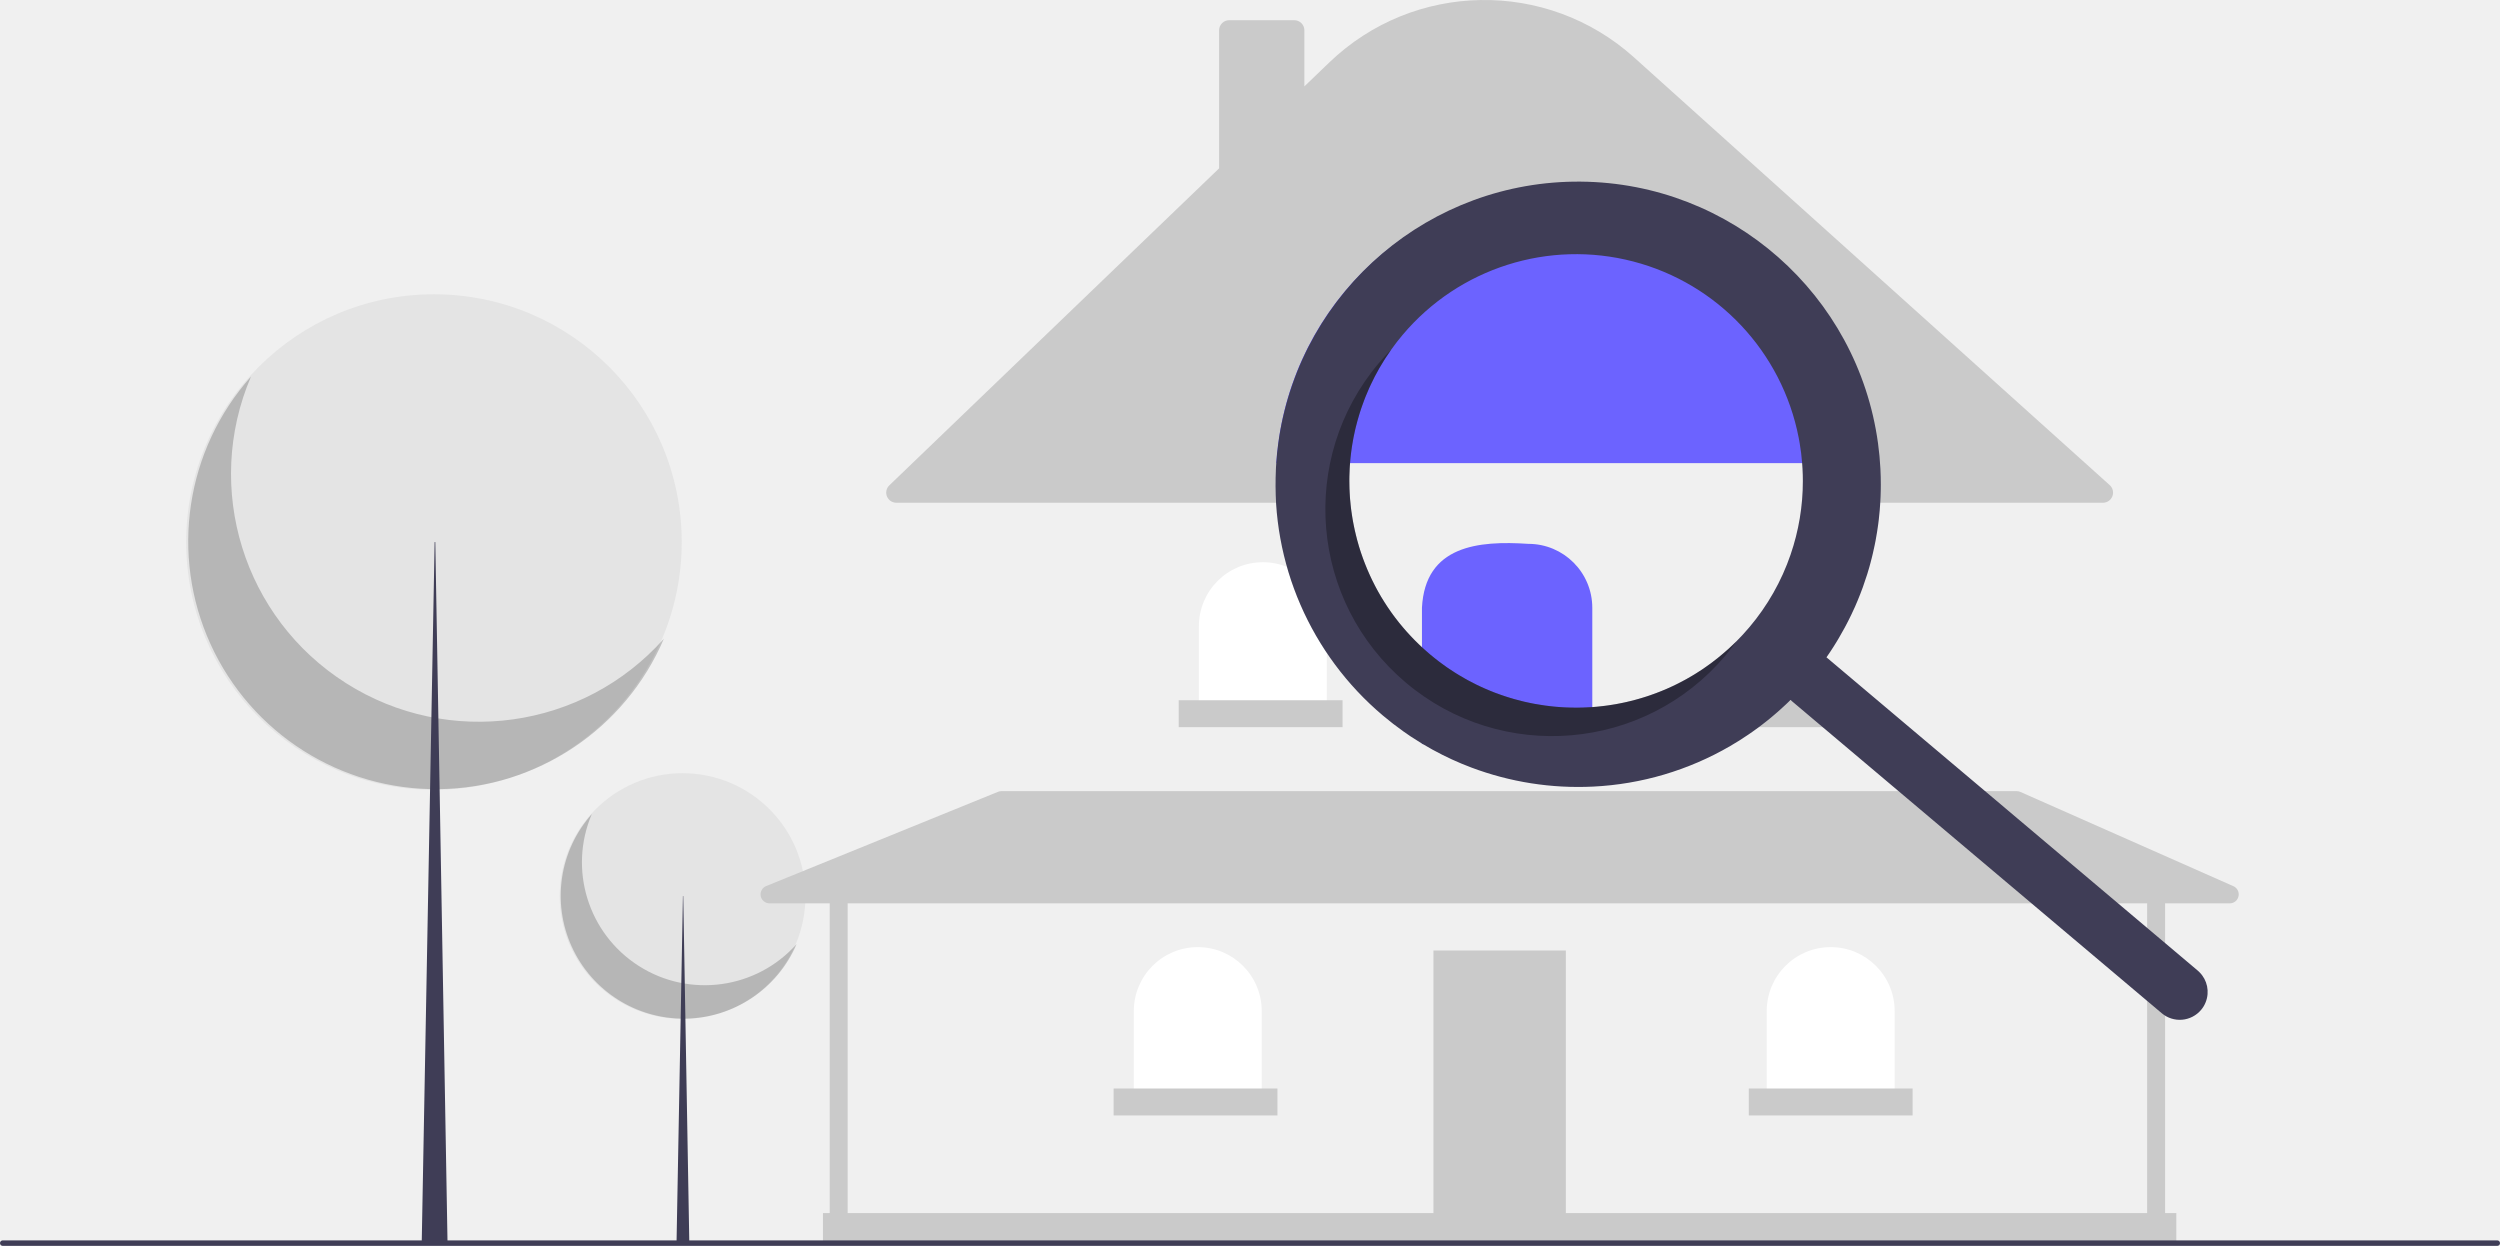
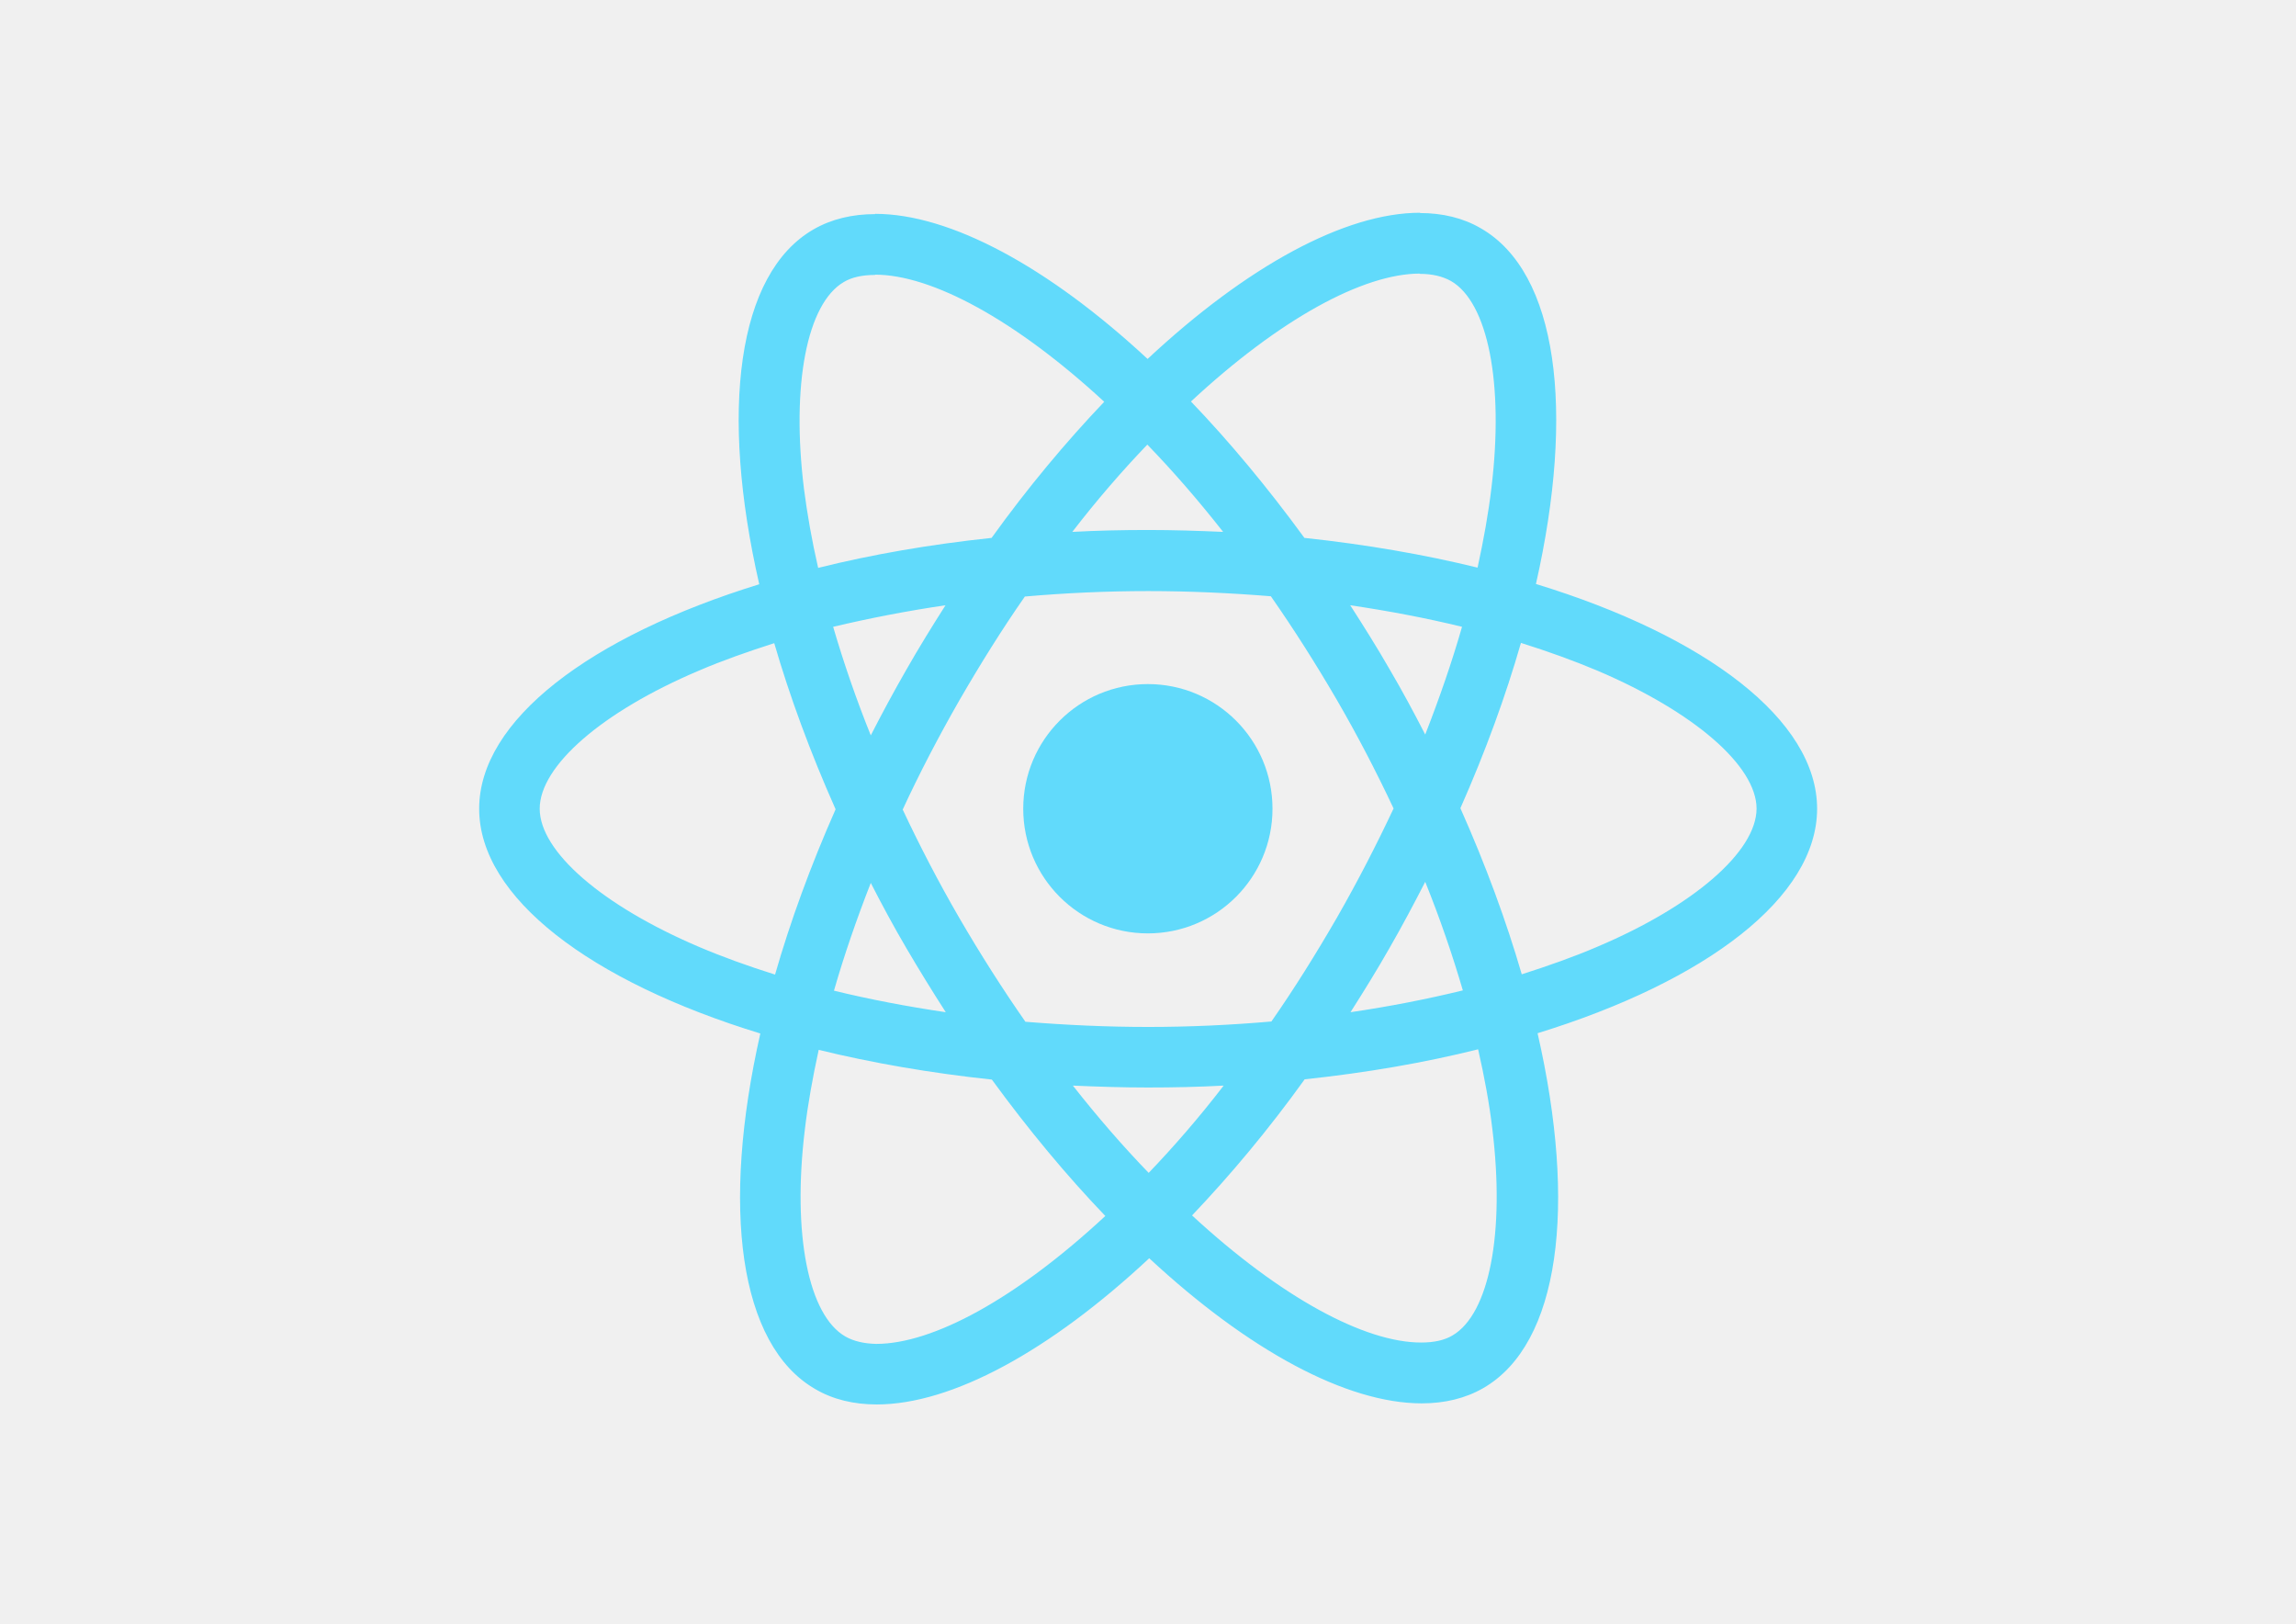
- <svg xmlns="http://www.w3.org/2000/svg" data-name="Layer 1" width="909" height="453" viewBox="0 0 909 453">
-   <circle cx="248.187" cy="325.819" r="44.682" fill="#e4e4e4" />
-   <path d="M360.695,519.474a44.686,44.686,0,0,0,74.454,47.29A44.686,44.686,0,1,1,360.695,519.474Z" transform="translate(-145.5 -223.5)" opacity="0.2" style="isolation:isolate" />
-   <polygon points="248.31 325.819 248.432 325.819 250.642 452.5 245.977 452.5 248.31 325.819" fill="#3f3d56" />
-   <circle cx="157.782" cy="197.087" r="90.087" fill="#e4e4e4" />
-   <path d="M236.764,360.416A90.094,90.094,0,0,0,386.876,455.762,90.095,90.095,0,1,1,236.764,360.416Z" transform="translate(-145.5 -223.5)" opacity="0.2" style="isolation:isolate" />
-   <polygon points="158.029 197.087 158.277 197.087 162.732 452.5 153.327 452.5 158.029 197.087" fill="#3f3d56" />
-   <rect x="338.809" y="320.3" width="412.922" height="122.408" fill="#f0f0f0" />
-   <rect x="521.196" y="345.597" width="48.147" height="97.11" fill="#cacaca" />
-   <rect x="362.882" y="175.859" width="364.775" height="112.615" fill="#f0f0f0" />
-   <path d="M910.139,406.295H471.401a3.672,3.672,0,0,1-2.545-6.32l119.907-115.256V234.517a3.676,3.676,0,0,1,3.672-3.672h23.665a3.676,3.676,0,0,1,3.672,3.672v20.396l9.057-8.706a81.373,81.373,0,0,1,110.8-1.842L912.594,399.892a3.673,3.673,0,0,1-2.455,6.403Z" transform="translate(-145.5 -223.5)" fill="#cacaca" />
-   <path d="M459.176,204.421h0a23.257,23.257,0,0,1,23.257,23.257v31.418a0,0,0,0,1,0,0H435.919a0,0,0,0,1,0,0v-31.418A23.257,23.257,0,0,1,459.176,204.421Z" fill="#fff" />
-   <path d="M545.27,204.829h0a23.257,23.257,0,0,1,23.257,23.257v31.418a0,0,0,0,1,0,0H522.012a0,0,0,0,1,0,0v-31.418A23.257,23.257,0,0,1,545.27,204.829Z" fill="#fff" />
-   <path d="M631.363,205.237h0a23.257,23.257,0,0,1,23.257,23.257v31.418a0,0,0,0,1,0,0H608.106a0,0,0,0,1,0,0v-31.418A23.257,23.257,0,0,1,631.363,205.237Z" fill="#fff" />
-   <path d="M665.637,344.373h0a23.257,23.257,0,0,1,23.257,23.257v31.418a0,0,0,0,1,0,0H642.38a0,0,0,0,1,0,0v-31.418A23.257,23.257,0,0,1,665.637,344.373Z" fill="#fff" />
-   <path d="M435.511,344.373h0a23.257,23.257,0,0,1,23.257,23.257v31.418a0,0,0,0,1,0,0H412.254a0,0,0,0,1,0,0v-31.418A23.257,23.257,0,0,1,435.511,344.373Z" fill="#fff" />
-   <path d="M957.557,545.711,880.097,511.437a3.264,3.264,0,0,0-1.321-.279H509.618a3.263,3.263,0,0,0-1.229.24l-84.315,34.274a3.264,3.264,0,0,0,1.229,6.288H447.179v112.615h-2.448V676H936.809V664.575h-4.08v-112.615H956.236A3.264,3.264,0,0,0,957.557,545.711Zm-31.356,118.864H453.707v-112.615H926.2Z" transform="translate(-145.5 -223.5)" fill="#cacaca" />
-   <rect x="428.575" y="254.608" width="59.572" height="9.793" fill="#cacaca" />
-   <rect x="515.892" y="254.608" width="59.572" height="9.793" fill="#cacaca" />
-   <rect x="603.209" y="254.608" width="59.572" height="9.793" fill="#cacaca" />
-   <rect x="635.851" y="395.784" width="59.572" height="9.793" fill="#cacaca" />
-   <rect x="404.909" y="395.784" width="59.572" height="9.793" fill="#cacaca" />
-   <path d="M1053.5,676.5h-907a1,1,0,0,1,0-2h907a1,1,0,0,1,0,2Z" transform="translate(-145.5 -223.5)" fill="#3f3d56" />
-   <path d="M825.366,397.68c0,.64-.01,1.29-.02,1.93-.01.77-.03,1.53-.06,2.3-.03.67-.06,1.33-.1,1.99-.12,2.21-.31,4.41-.57,6.62-.06.56-.13,1.11-.21,1.67-.06.43-.12.87-.19,1.31-.07.49-.14.98-.22,1.47q-.24,1.56-.54,3.12c-.1.52-.2,1.04-.31,1.56-.21,1.03-.44,2.07-.68,3.1-.02.08-.04.17-.06.25-.12.51-.24,1.01-.37,1.52-.04.15-.07.29-.12.44-.09.38-.19.76-.29,1.14-.14.53-.28,1.05-.43,1.58-.24.82-.48,1.63-.73,2.45a2.581,2.581,0,0,0-.08.26c-.48,1.55-.99,3.08-1.55,4.6-.29.8-.6,1.61-.91,2.41-.31.8-.63,1.6-.96,2.39-.32.77-.65,1.54-.98,2.3-.08.18-.16.36-.25.54-.35.79-.71,1.56-1.08,2.33-.01.01-.01.03-.02.04-.29.62-.6,1.24-.91,1.85a.075.075,0,0,1-.02.05c-.3.6-.61,1.2-.93,1.79l-.51.97-.06.11c-.64,1.19-1.3,2.37-2,3.54-.15.26-.3.52-.45.77-.15.26-.31.52-.47.77q-.15.27-.33.54c-.21.34-.42.69-.64,1.03-.04.07-.09.14-.13.21-.38.59-.76,1.17-1.14,1.76-.47.71-.95,1.41-1.44,2.11l-10.86,17.38-.47-.39-.13-.12h-.01l-.43-.36-1.18-1c-.36.35-.71.7-1.07,1.04-.14.14-.29.27-.43.41-.11.1-.21.2-.32.3a104.718,104.718,0,0,1-69.98,29.75h-.03a114.298,114.298,0,0,1-57.03-13.46c-.39-.2-.77-.4-1.15-.63-2.28-1.24-4.51-2.55-6.7-3.95-.01-.01-.02-.01-.03-.02q-3.81-2.7-7.44-5.76a109.927,109.927,0,0,1-38.93-89.79c.03-.67.07-1.33.12-2q.24-3.63.74-7.23c.09-.67.19-1.34.29-2h213.78q.63,4.59.87,9.23C825.316,393.83,825.366,395.75,825.366,397.68Z" transform="translate(-145.5 -223.5)" fill="#f0f0f0" />
-   <path d="M824.346,382.67a108.092,108.092,0,0,0-213.78,0c-.1.66-.2,1.33-.29,2q-.495,3.6-.74,7.23H825.217Q824.976,387.265,824.346,382.67Z" transform="translate(-145.5 -223.5)" fill="#6c63ff" />
-   <path d="M724.459,494.047H662.521V444.5c1.143-22.643,20.496-24.471,38.68-23.256a23.256,23.256,0,0,1,23.257,23.256Z" transform="translate(-145.5 -223.5)" fill="#6c63ff" />
-   <path d="M662.516,458.82V458.83c0,.01.01.01.02.01ZM637.606,382.67c-.04.25-.09.5-.13.75.04-.25.09-.5.14-.75Zm-1.24,9.23c-.03.38-.06.76-.08,1.14q.03-.57.09-1.14a1.475,1.475,0,0,1,.01-.21C636.376,391.76,636.376,391.83,636.366,391.9Zm26.15,66.93c0,.01.01.01.02.01l-.02-.02Zm-24.91-76.16c-.04.25-.09.5-.13.75.04-.25.09-.5.14-.75Zm-1.32,10.37q.03-.57.09-1.14a1.475,1.475,0,0,1,.01-.21c-.01.07-.01.14-.02.21C636.336,392.28,636.306,392.66,636.286,393.04ZM945.226,577a6.772,6.772,0,0,0-.62-.58l-.01-.01-49.52-41.79-1.28-1.08-4.87-4.11-1.22-1.03L880.766,522.54l-1.9-1.6L874.937,517.62l-2.01-1.7-18.96-15.99L843.096,490.76l-1.46-1.23-32.03-27.03c.49-.7.97-1.4,1.44-2.11.38-.59.76-1.17,1.14-1.76.04-.07.09-.14.13-.21.22-.34.43-.69.64-1.03q.18-.27.33-.54c.16-.25.32-.51.47-.77.15-.25.3-.51.45-.77.7-1.17,1.36-2.35,2-3.54l.06-.11.51-.97c.32-.59.63-1.19.93-1.79a.075.075,0,0,0,.02-.05c.31-.61.62-1.23.91-1.85.01-.01.01-.03.02-.04.37-.77.73-1.54,1.08-2.33.09-.18.17-.36.25-.54.33-.76.66-1.53.98-2.3.33-.79.65-1.59.96-2.39.31-.8.62-1.61.91-2.41q.825-2.295,1.55-4.6a2.581,2.581,0,0,1,.08-.26c.25-.82.49-1.63.73-2.45.15-.53.29-1.05.43-1.58.1-.38.2-.76.29-1.14.05-.15.08-.29.12-.44.13-.51.25-1.01.37-1.52.02-.08.04-.17.06-.25.24-1.03.47-2.07.68-3.1.11-.52.21-1.04.31-1.56.19-1.04.38-2.08.54-3.12.08-.49.15-.98.22-1.47.07-.44.13-.88.19-1.31.08-.56.15-1.11.21-1.67.26-2.21.45-4.41.57-6.62.04-.66.07-1.32.1-1.99.03-.77.05-1.53.06-2.3.01-.64.02-1.29.02-1.93,0-1.93-.05-3.85-.15-5.78q-.24-4.635-.87-9.23a110.052,110.052,0,0,0-217.78-2c-.1.66-.2,1.33-.29,2q-.495,3.6-.74,7.23c-.05.67-.09,1.33-.12,2a109.927,109.927,0,0,0,38.93,89.79q3.63,3.06,7.44,5.76c.01.01.02.01.03.02.85.6,1.7,1.19,2.56,1.77,1.37.9,2.75,1.78,4.14,2.62.11.06.22.13.33.19,1.2.72,2.41,1.41,3.62,2.08h.01a108.153,108.153,0,0,0,13.99,6.44,110.384,110.384,0,0,0,44.23,6.94h.03a109.761,109.761,0,0,0,49.91-14.77c2.21-1.28,4.39-2.65,6.52-4.11.53-.36,1.07-.73,1.59-1.1.64-.45,1.28-.92,1.92-1.39.01,0,.01-.01.02-.01a1.43,1.43,0,0,1,.15-.11c.43-.33.87-.66,1.29-.98.11-.08.22-.16.33-.25a.481.481,0,0,0,.08-.07c.25-.18.49-.38.74-.57.25-.19.49-.39.74-.59a.939.939,0,0,0,.12-.09c.28-.23.56-.45.84-.68.29-.23.57-.47.84-.7.28-.23.55-.46.83-.7.24-.2.49-.41.73-.63.08-.06.15-.13.23-.2a.713.713,0,0,1,.1-.08c.33-.28.65-.57.97-.86.08-.07.15-.14.23-.21.49-.44.98-.88,1.46-1.34.11-.1.23-.21.34-.31.11-.1.21-.2.32-.3.14-.14.29-.27.43-.41.36-.34.71-.69,1.07-1.04l1.18,1,.43.36h.01l.13.12.47.39,6.98,5.9.15.13.12.09.79.67,1.58,1.34,1.58,1.33.23.19,7.35,6.2,1.02.86,7.09,5.98,36.7,30.97,1.28,1.08,50.23,42.38,12.88,10.87,4.79,4.04a10.133,10.133,0,0,0,14.29-1.2,9.842,9.842,0,0,0,1.69-2.84A10.091,10.091,0,0,0,945.226,577ZM655.556,345.19a82.447,82.447,0,0,1,143.95,37.48c.13.67.25,1.33.36,2,.41,2.39.71,4.81.89,7.23.05.67.1,1.33.13,2,.09,1.5.13,3.01.13,4.51a82.078,82.078,0,0,1-4.46,26.74v.01a82.007,82.007,0,0,1-14.97,26.38c-.14.16-.28.33-.43.49-1.32,1.56-2.71,3.06-4.14,4.49-.01.01-.02.03-.03.04-.49.49-.99.99-1.49,1.45-1.02.99-2.06,1.93-3.12,2.83q-2.385,2.085-4.89,3.91c-.56.41-1.12.81-1.69,1.21-.56.4-1.13.78-1.7,1.16-1.14.76-2.3,1.49-3.47,2.18-.58.35-1.18.69-1.77,1.02-.59.34-1.19.66-1.79.97-.6.32-1.2.63-1.81.93-1.21.61-2.43,1.18-3.67,1.71q-.93.42-1.86.78c-.39.16-.77.32-1.16.46a3.761,3.761,0,0,1-.47.18q-.315.135-.63.24a1.816,1.816,0,0,1-.21.08c-.43.17-.85.32-1.29.47-.63.23-1.26.44-1.9.64-.64.21-1.27.41-1.91.59-.64.2-1.29.38-1.93.55-.65.18-1.29.35-1.94.5-.69.18-1.38.34-2.08.49-.61.14-1.21.26-1.82.37-.57.12-1.15.22-1.72.32-.8.14-1.6.27-2.41.38-.44.07-.87.13-1.31.17-.19.03-.37.05-.55.07-.56.08-1.12.14-1.67.19-.15.01-.29.03-.43.04-.61.06-1.23.11-1.84.16-1.31.09-2.61.15-3.92.18-.66.01-1.33.02-1.99.02s-1.32-.01-1.98-.03c0,0,0,.01-.01,0-.01.01-.01.01-.02,0a.014.014,0,0,1-.02,0,.17.17,0,0,1-.1,0c-.47,0-.94-.02-1.4-.05-.34-.01-.69-.02-1.04-.05q-.705-.03-1.41-.09c-.15,0-.3-.02-.45-.03a1.486,1.486,0,0,1-.21-.02c-.48-.04-.97-.08-1.45-.13-.24-.02-.49-.04-.73-.07-.73-.08-1.46-.17-2.18-.27-.82-.1-1.64-.22-2.45-.37-.38-.05-.75-.12-1.12-.19q-.735-.12-1.47-.27c-.51-.1-1.02-.2-1.53-.32-.41-.09-.83-.18-1.24-.28-.2-.04-.4-.09-.59-.14-1.05-.25-2.09-.52-3.12-.82-.65-.18-1.3-.37-1.94-.57-.88-.27-1.75-.56-2.62-.87-.34-.11-.67-.23-1.01-.36-.34-.11-.67-.24-1.01-.37-.31-.11-.62-.23-.92-.35-.5-.19-.99-.39-1.48-.59-1.01-.41-2-.84-2.99-1.3-.56-.27-1.12-.53-1.67-.8q-3.255-1.575-6.41-3.5c-.52-.31-1.04-.64-1.56-.97-.65-.4-1.28-.82-1.91-1.24-.35-.24-.69-.47-1.03-.71-.63-.44-1.25-.89-1.86-1.34-.32-.23-.64-.47-.95-.71-1.11-.84-2.2-1.72-3.27-2.62-.51-.43-1.02-.87-1.52-1.32-.21-.18-.42-.37-.63-.56-.24-.22-.48-.43-.71-.66l-.02-.02c-.35-.31-.7-.64-1.04-.97-.53-.5-1.05-1.01-1.55-1.53-.52-.51-1.02-1.04-1.51-1.56-.5-.52-.98-1.05-1.45-1.59q-.72-.795-1.41-1.62c-.45-.52-.89-1.06-1.31-1.59q-1.53-1.89-2.92-3.85c-.43-.6-.84-1.2-1.24-1.81-.43-.62-.84-1.25-1.23-1.88-.41-.63-.8-1.27-1.18-1.92a.209.209,0,0,0-.04-.06c-.75-1.27-1.47-2.55-2.14-3.85q-1.035-1.98-1.95-4c-.31-.67-.61-1.35-.89-2.03-.58-1.37-1.12-2.74-1.62-4.13-.25-.67-.48-1.34-.71-2.02a.495.495,0,0,0-.04-.13c-.46-1.38-.88-2.77-1.25-4.17-.01-.02-.01-.04-.02-.06-.19-.69-.37-1.38-.53-2.08-.16-.61-.3-1.22-.43-1.84-.15-.69-.3-1.38-.43-2.08-.07-.36-.14-.72-.2-1.08-.06-.3-.11-.61-.16-.91-.05-.3-.1-.61-.15-.92q-.15-.915-.27-1.83c-.1-.72-.18-1.44-.26-2.17-.09-.87-.17-1.74-.24-2.62-.05-.59-.08-1.19-.11-1.79-.03-.55-.06-1.1-.07-1.65a.139.139,0,0,1,0-.09.014.014,0,0,1,0-.02c-.01-.01-.01-.01,0-.02a.014.014,0,0,1,0-.02c-.01-.22-.02-.44-.02-.66q-.03-.975-.03-1.95c0-.59.01-1.17.02-1.76q.03-1.23.09-2.46c0-.18.02-.35.03-.53.01-.18.02-.35.03-.53q.03-.57.09-1.14a1.475,1.475,0,0,1,.01-.21c.03-.43.07-.86.11-1.29.08-.86.18-1.73.29-2.59.06-.43.11-.86.18-1.29.04-.3.09-.61.14-.92q.06-.465.15-.93c.07-.41.14-.83.22-1.25.04-.25.09-.5.14-.75q.285-1.5.63-3c.23-1.01.49-2.01.77-3.01.27-1.01.57-2.02.89-3.03.15-.51.31-1.01.49-1.51.33-1.01.68-2.01,1.07-3,.18-.49.37-.99.58-1.48.4-.99.82-1.98,1.25-2.95.22-.49.44-.98.68-1.47.45-.97.92-1.94,1.43-2.89.49-.97,1.02-1.92,1.56-2.86s1.1-1.88,1.69-2.81c.27-.46.57-.93.88-1.38.6-.92,1.23-1.84,1.87-2.74C652.697,348.72,654.086,346.93,655.556,345.19ZM636.366,391.9c-.03.38-.06.76-.08,1.14q.03-.57.09-1.14a1.475,1.475,0,0,1,.01-.21C636.376,391.76,636.376,391.83,636.366,391.9Zm1.24-9.23c-.04.25-.09.5-.13.75.04-.25.09-.5.14-.75Zm24.91,76.15V458.83c0,.01.01.01.02.01Z" transform="translate(-145.5 -223.5)" fill="#3f3d56" />
-   <path d="M665.398,461.379a82.455,82.455,0,0,1-13.991-110.84q-2.365,2.381-4.572,4.988A82.45,82.45,0,1,0,772.864,461.87q2.202-2.61,4.148-5.346A82.455,82.455,0,0,1,665.398,461.379Z" transform="translate(-145.5 -223.5)" opacity="0.3" style="isolation:isolate" />
+ <svg xmlns="http://www.w3.org/2000/svg" viewBox="0 0 841.9 595.3">
+   <g fill="#61DAFB">
+     <path d="M666.3 296.5c0-32.5-40.7-63.3-103.1-82.4 14.4-63.6 8-114.2-20.2-130.4-6.5-3.8-14.1-5.6-22.4-5.6v22.3c4.6 0 8.3.9 11.4 2.6 13.6 7.8 19.5 37.5 14.9 75.7-1.1 9.4-2.9 19.3-5.1 29.4-19.6-4.8-41-8.5-63.5-10.9-13.5-18.5-27.5-35.3-41.6-50 32.6-30.3 63.2-46.9 84-46.9V78c-27.5 0-63.5 19.6-99.9 53.6-36.4-33.8-72.4-53.2-99.9-53.2v22.3c20.7 0 51.4 16.5 84 46.6-14 14.7-28 31.4-41.3 49.9-22.6 2.4-44 6.1-63.6 11-2.3-10-4-19.7-5.2-29-4.7-38.2 1.1-67.9 14.6-75.8 3-1.8 6.9-2.6 11.5-2.6V78.5c-8.4 0-16 1.8-22.6 5.6-28.1 16.2-34.4 66.7-19.9 130.1-62.2 19.2-102.7 49.9-102.7 82.3 0 32.5 40.7 63.3 103.1 82.4-14.4 63.6-8 114.2 20.2 130.4 6.5 3.8 14.1 5.6 22.5 5.6 27.5 0 63.5-19.6 99.9-53.6 36.4 33.8 72.4 53.2 99.9 53.2 8.4 0 16-1.8 22.6-5.6 28.1-16.2 34.4-66.7 19.9-130.1 62-19.1 102.5-49.9 102.5-82.3zm-130.2-66.7c-3.7 12.9-8.3 26.2-13.5 39.5-4.1-8-8.4-16-13.1-24-4.6-8-9.5-15.8-14.4-23.4 14.2 2.1 27.9 4.7 41 7.9zm-45.8 106.5c-7.8 13.5-15.8 26.3-24.1 38.2-14.9 1.3-30 2-45.2 2-15.1 0-30.2-.7-45-1.9-8.3-11.9-16.4-24.6-24.2-38-7.6-13.1-14.5-26.4-20.8-39.8 6.2-13.4 13.2-26.8 20.7-39.9 7.8-13.5 15.8-26.3 24.1-38.2 14.9-1.3 30-2 45.2-2 15.1 0 30.2.7 45 1.9 8.3 11.9 16.4 24.6 24.2 38 7.6 13.1 14.5 26.4 20.8 39.8-6.3 13.4-13.2 26.8-20.7 39.9zm32.3-13c5.4 13.4 10 26.8 13.8 39.8-13.1 3.2-26.9 5.9-41.2 8 4.9-7.7 9.8-15.6 14.4-23.7 4.6-8 8.9-16.1 13-24.1zM421.2 430c-9.3-9.6-18.6-20.3-27.8-32 9 .4 18.2.7 27.5.7 9.4 0 18.7-.2 27.8-.7-9 11.7-18.3 22.4-27.5 32zm-74.4-58.9c-14.2-2.1-27.9-4.7-41-7.9 3.7-12.9 8.3-26.2 13.5-39.5 4.1 8 8.4 16 13.1 24 4.7 8 9.5 15.8 14.4 23.4zM420.7 163c9.3 9.6 18.6 20.3 27.8 32-9-.4-18.2-.7-27.5-.7-9.4 0-18.7.2-27.8.7 9-11.7 18.3-22.4 27.5-32zm-74 58.9c-4.9 7.7-9.8 15.6-14.4 23.7-4.6 8-8.9 16-13 24-5.4-13.4-10-26.8-13.8-39.8 13.1-3.1 26.9-5.8 41.2-7.9zm-90.5 125.2c-35.4-15.1-58.3-34.9-58.3-50.6 0-15.7 22.9-35.6 58.3-50.6 8.6-3.7 18-7 27.7-10.1 5.7 19.6 13.2 40 22.5 60.9-9.2 20.8-16.6 41.1-22.2 60.6-9.9-3.1-19.3-6.5-28-10.2zM310 490c-13.6-7.8-19.5-37.5-14.9-75.7 1.1-9.4 2.9-19.3 5.1-29.4 19.6 4.8 41 8.5 63.5 10.9 13.5 18.5 27.5 35.3 41.6 50-32.6 30.3-63.2 46.9-84 46.9-4.5-.1-8.3-1-11.3-2.7zm237.2-76.2c4.7 38.2-1.1 67.9-14.6 75.8-3 1.8-6.9 2.6-11.5 2.6-20.7 0-51.4-16.5-84-46.6 14-14.7 28-31.4 41.3-49.9 22.6-2.4 44-6.1 63.6-11 2.3 10.1 4.1 19.8 5.2 29.1zm38.5-66.7c-8.6 3.7-18 7-27.7 10.1-5.7-19.6-13.2-40-22.5-60.9 9.2-20.8 16.6-41.1 22.2-60.6 9.9 3.1 19.3 6.5 28.1 10.2 35.4 15.1 58.3 34.9 58.3 50.6-.1 15.7-23 35.6-58.4 50.6zM320.8 78.4z" />
+     <circle cx="420.9" cy="296.5" r="45.7" />
+     <path d="M520.5 78.1z" />
+   </g>
</svg>
